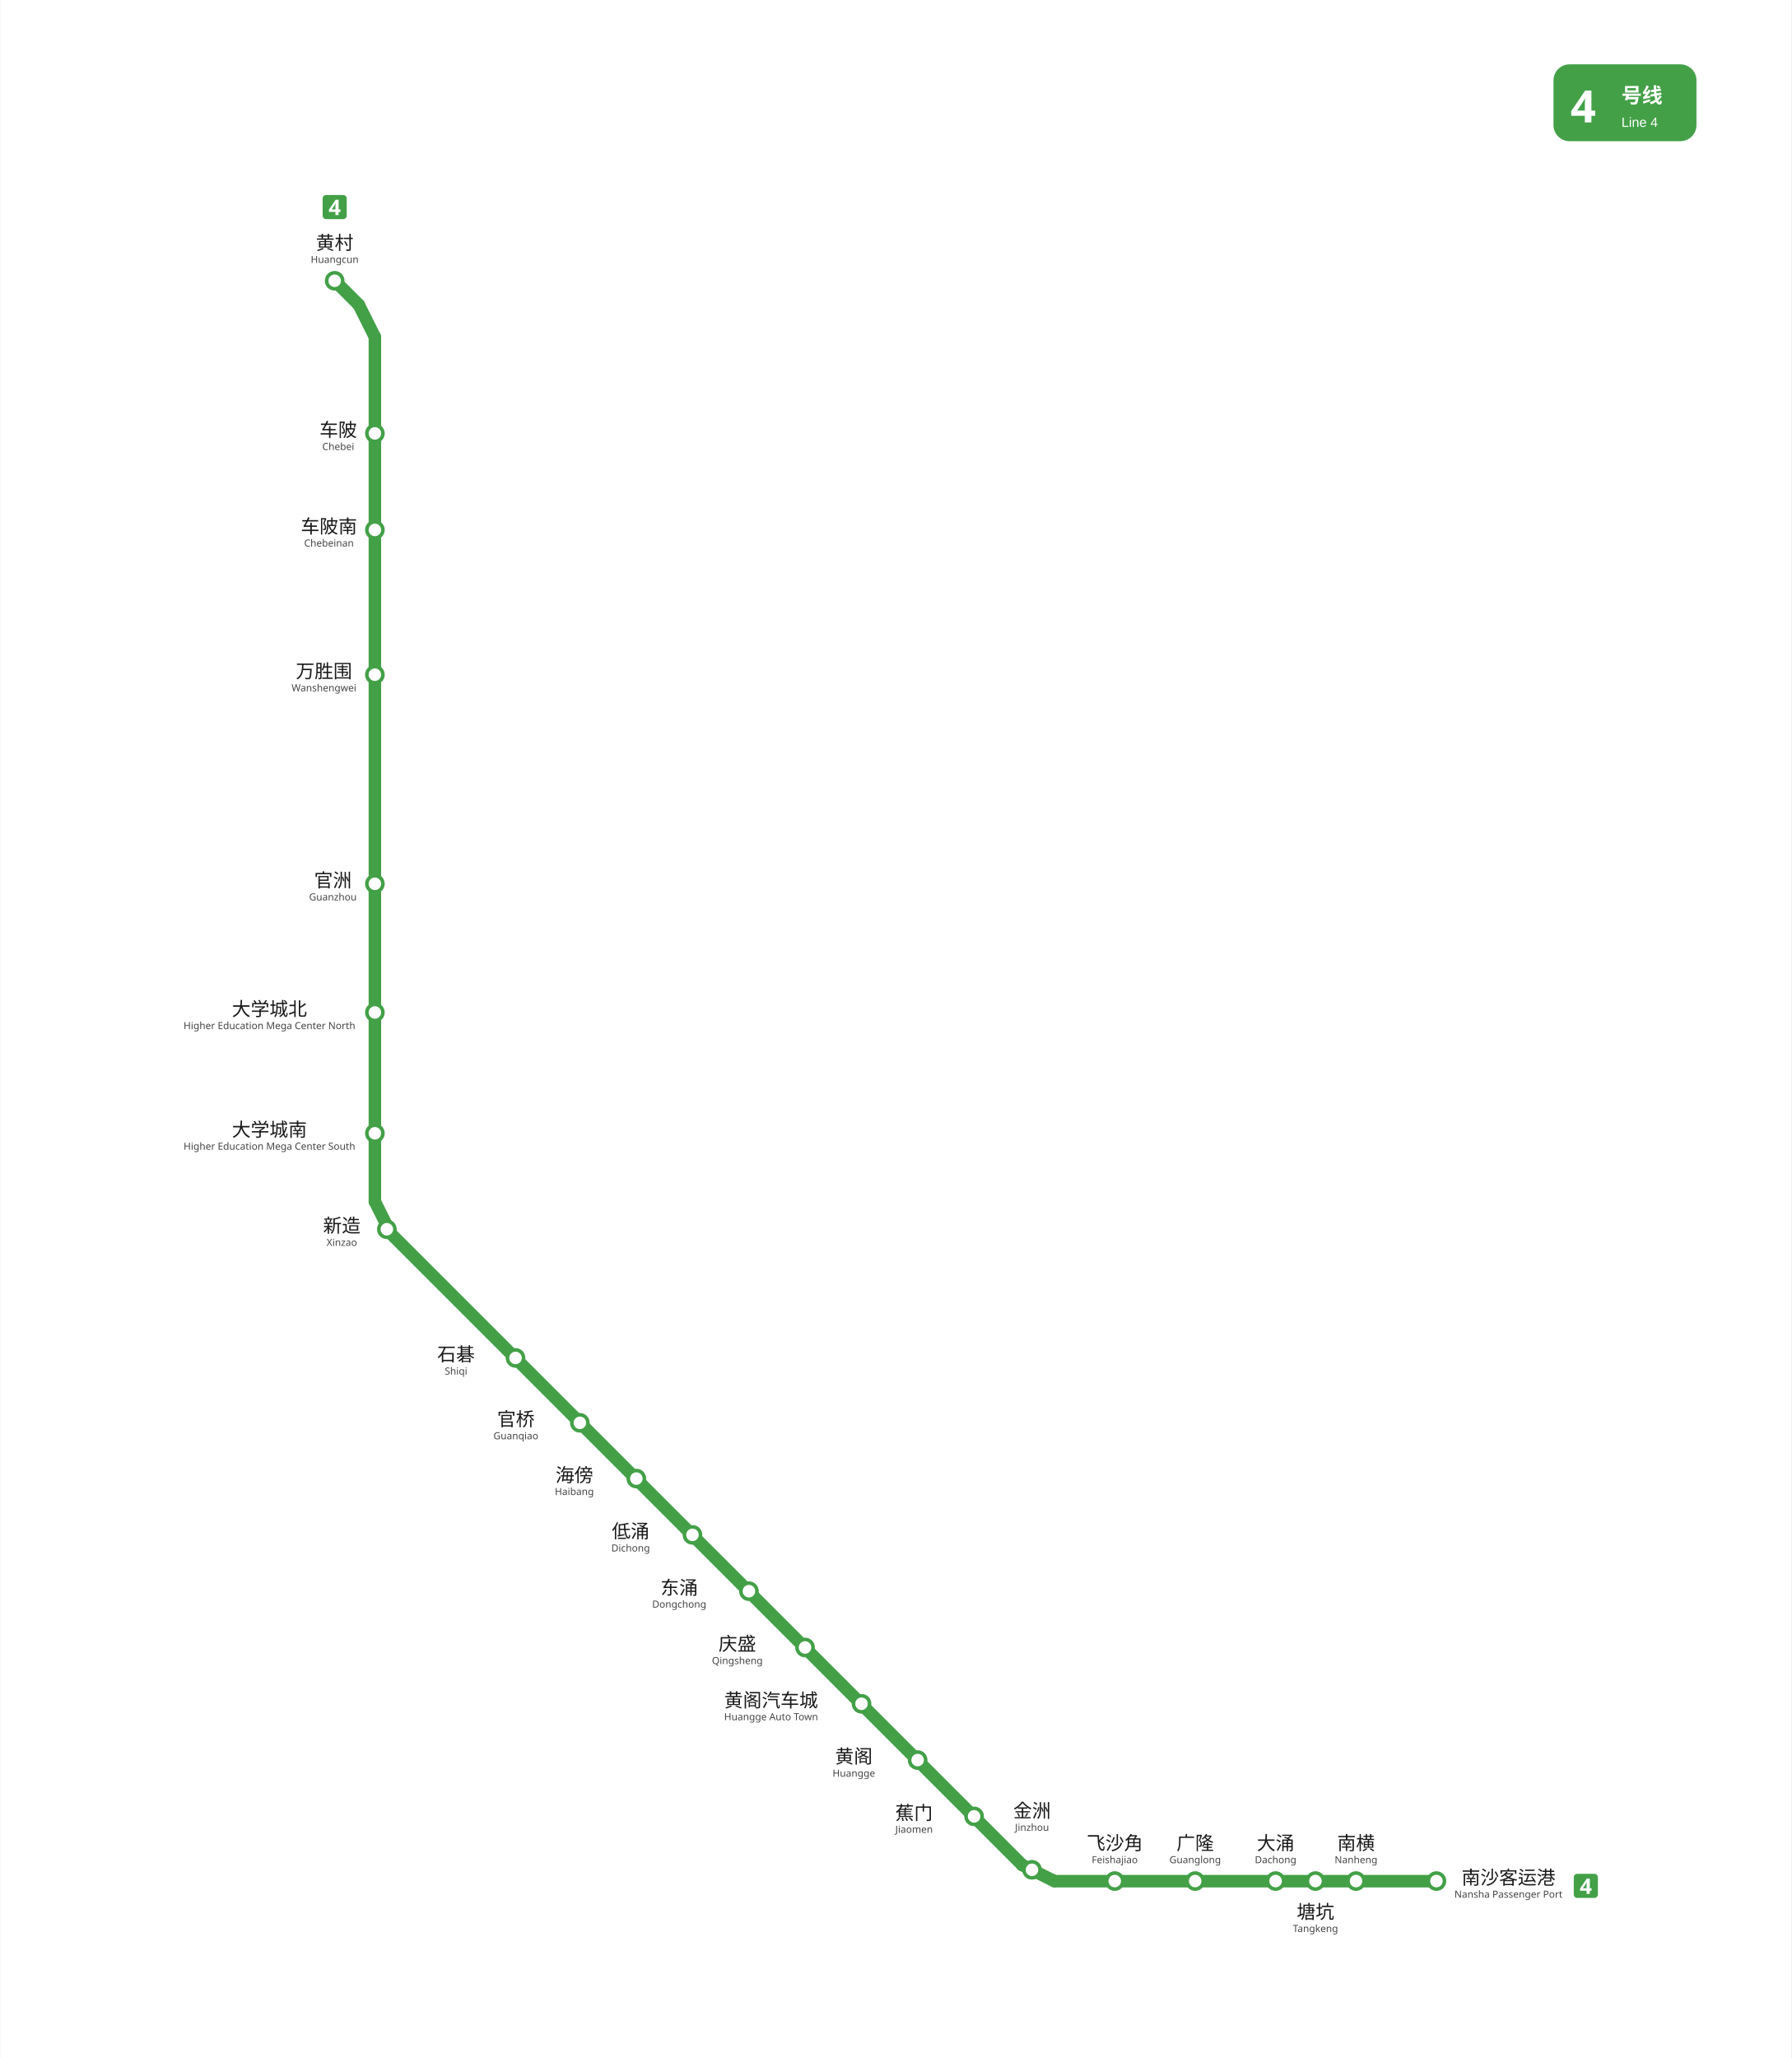
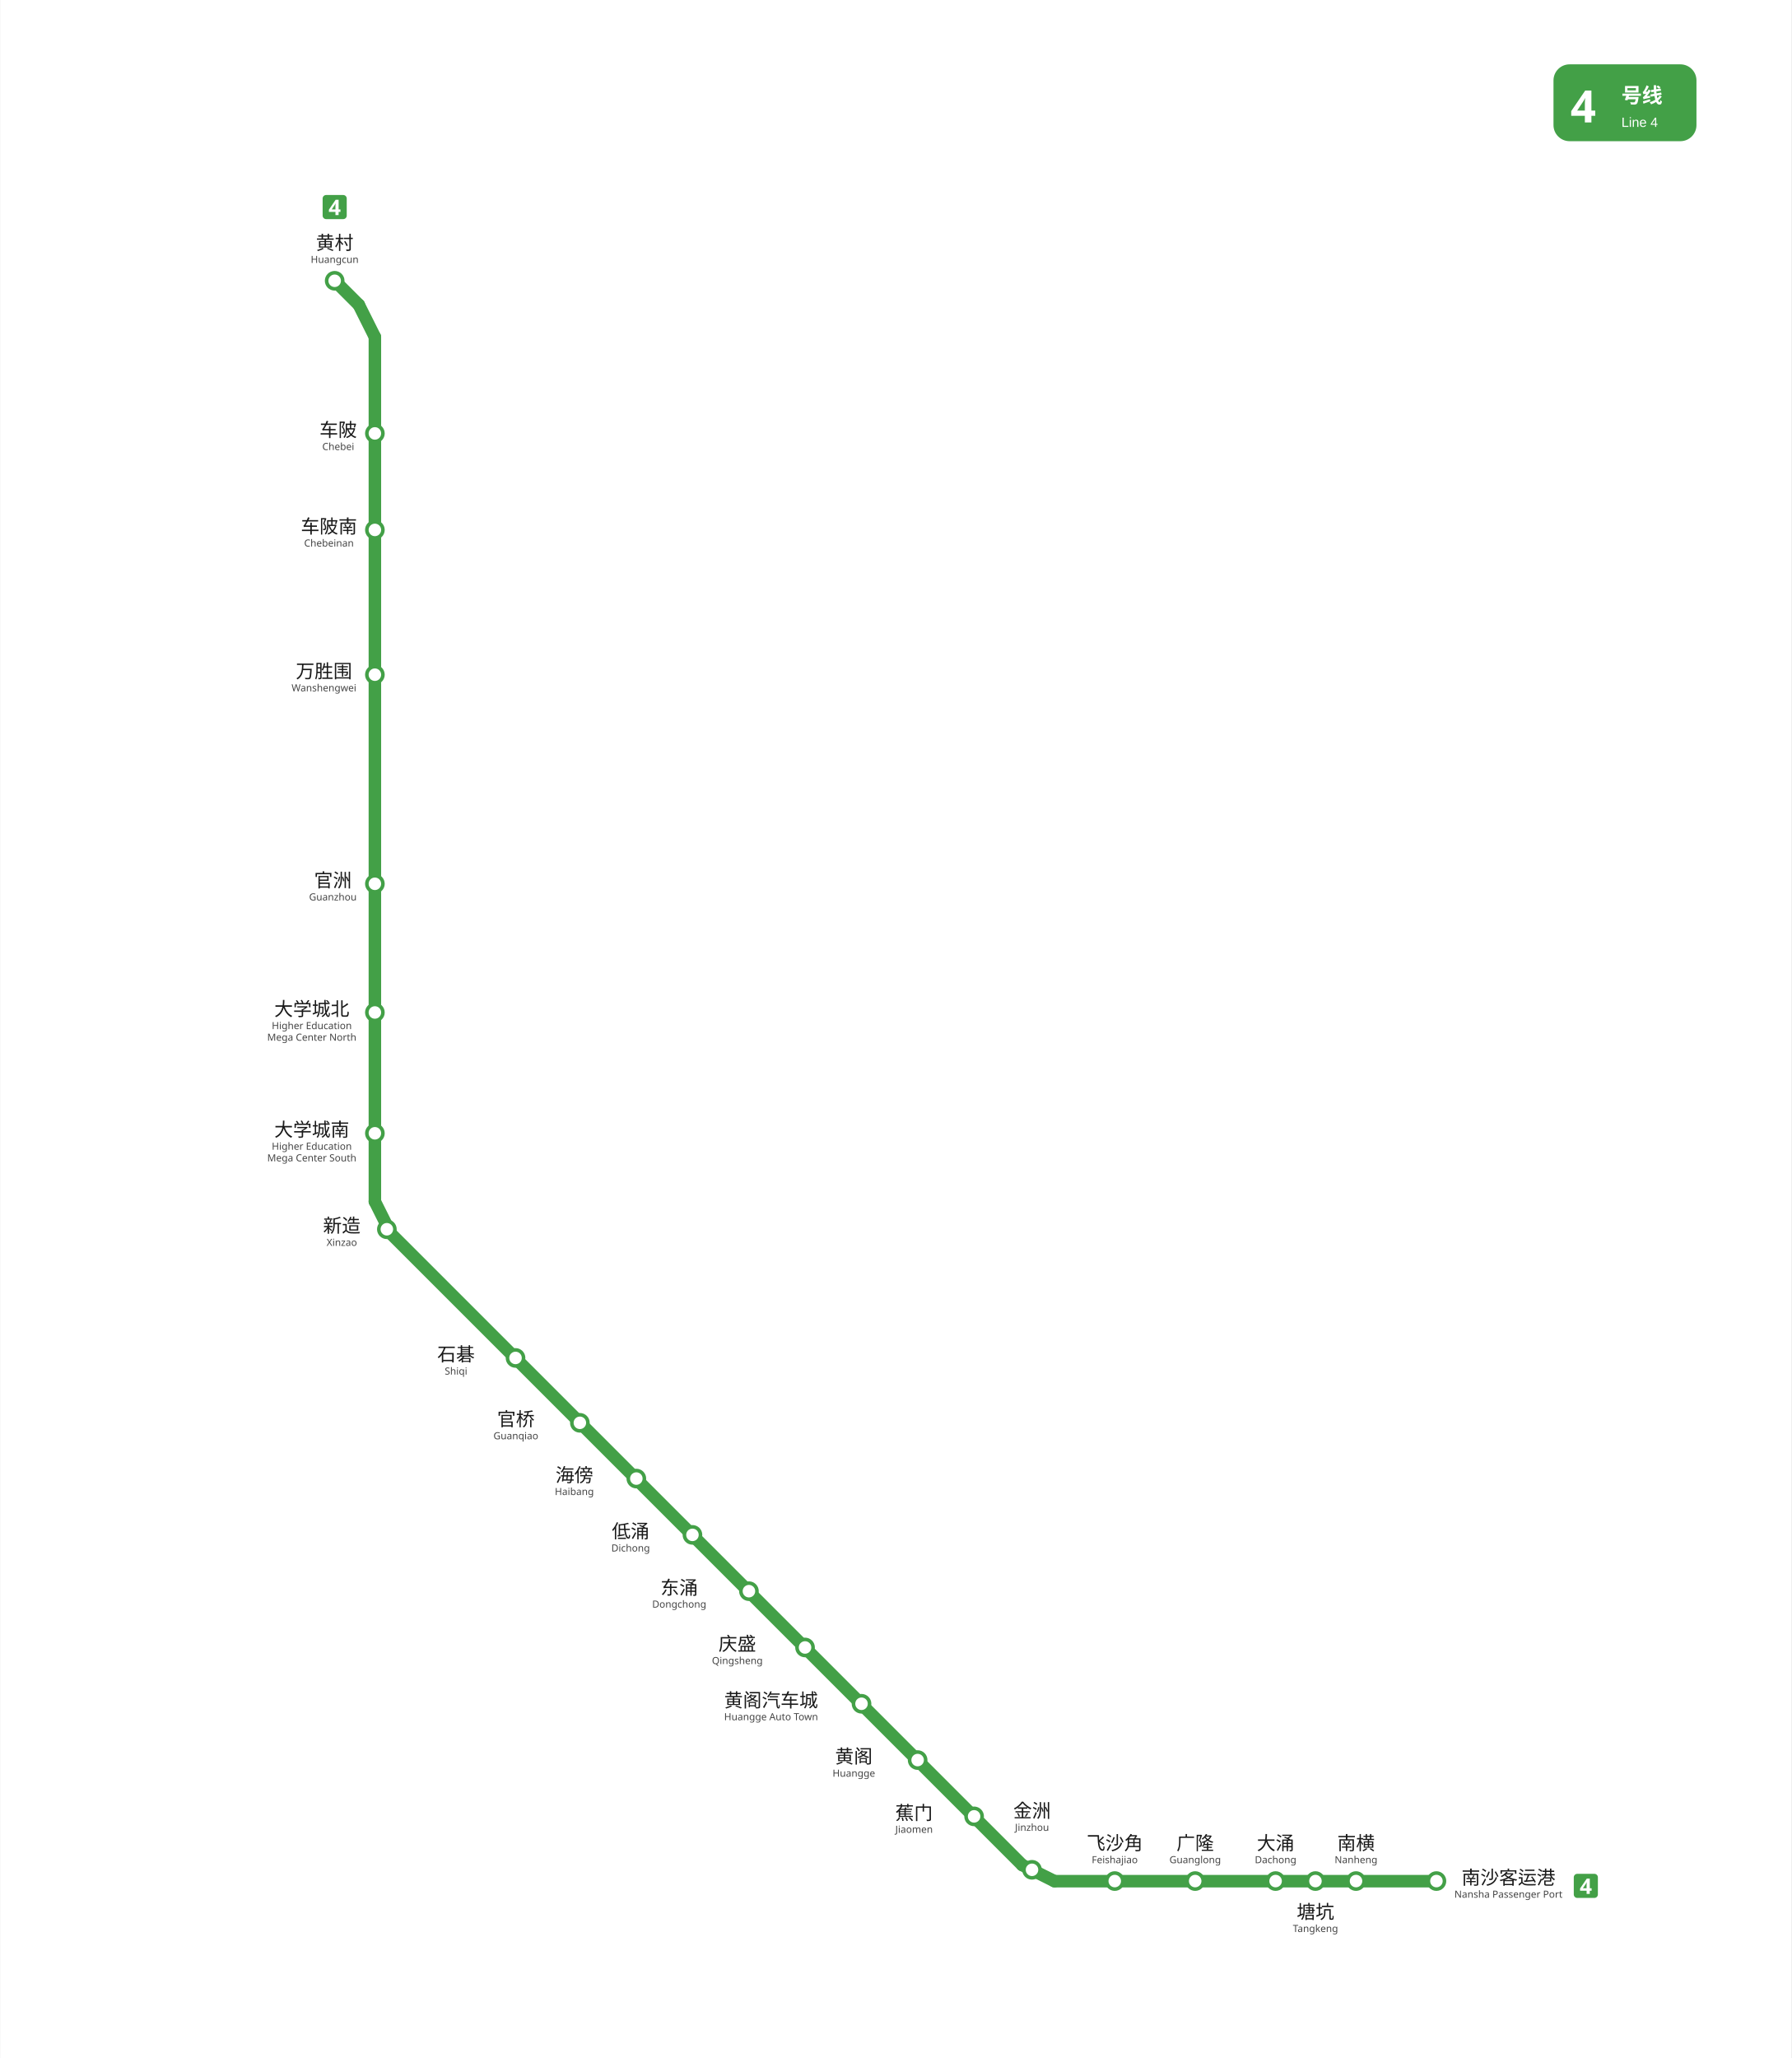
<svg xmlns="http://www.w3.org/2000/svg" viewBox="1774.9 767.7 1002.1 1151.5" data-pins="万胜围,东涌,低涌,南横,南沙客运港,塘坑,大学城北,大学城南,大涌,官桥,官洲,广隆,庆盛,新造,海傍,石碁,蕉门,车陂,车陂南,金洲,飞沙角,黄村,黄阁,黄阁汽车城" width="1002" height="1151">
  <rect x="1774.917" y="767.717" width="1002.083" height="1151.483" fill="#ffffff" />
  <g id="走廊">
    <line x1="1984.50" y1="956.25" x2="1984.50" y2="1440.00" style="fill:none;stroke:#43A047;stroke-width:7;stroke-linecap:round" />
    <line x1="1993.50" y1="1458.00" x2="2346.75" y2="1811.25" style="fill:none;stroke:#43A047;stroke-width:7;stroke-linecap:round" />
    <line x1="2364.75" y1="1820.25" x2="2578.50" y2="1820.25" style="fill:none;stroke:#43A047;stroke-width:7;stroke-linecap:round" />
    <line x1="1962.00" y1="924.75" x2="1975.50" y2="938.25" style="fill:none;stroke:#43A047;stroke-width:7;stroke-linecap:round" />
    <line x1="1984.50" y1="1440.00" x2="1993.50" y2="1458.00" style="fill:none;stroke:#43A047;stroke-width:7;stroke-linecap:round" />
    <line x1="2364.75" y1="1820.25" x2="2346.75" y2="1811.25" style="fill:none;stroke:#43A047;stroke-width:7;stroke-linecap:round" />
    <line x1="1984.50" y1="956.25" x2="1975.50" y2="938.25" style="fill:none;stroke:#43A047;stroke-width:7;stroke-linecap:round" />
  </g>
  <g id="站圆">
    <circle cx="1962.0" cy="924.8" r="4.5" data-nm="黄村" style="fill:#FFFFFF;stroke:#43A047;stroke-width:2" />
    <circle cx="1984.5" cy="1010.2" r="4.5" data-nm="车陂" style="fill:#FFFFFF;stroke:#43A047;stroke-width:2" />
    <circle cx="1984.5" cy="1064.2" r="4.5" data-nm="车陂南" style="fill:#FFFFFF;stroke:#43A047;stroke-width:2" />
    <circle cx="1984.5" cy="1145.2" r="4.5" data-nm="万胜围" style="fill:#FFFFFF;stroke:#43A047;stroke-width:2" />
    <circle cx="1984.5" cy="1262.2" r="4.5" data-nm="官洲" style="fill:#FFFFFF;stroke:#43A047;stroke-width:2" />
    <circle cx="1984.5" cy="1334.2" r="4.5" data-nm="大学城北" style="fill:#FFFFFF;stroke:#43A047;stroke-width:2" />
    <circle cx="1984.5" cy="1401.8" r="4.5" data-nm="大学城南" style="fill:#FFFFFF;stroke:#43A047;stroke-width:2" />
    <circle cx="1991.2" cy="1455.5" r="4.5" data-nm="新造" style="fill:#FFFFFF;stroke:#43A047;stroke-width:2" />
    <circle cx="2063.2" cy="1527.5" r="4.5" data-nm="石碁" style="fill:#FFFFFF;stroke:#43A047;stroke-width:2" />
    <circle cx="2099.2" cy="1563.8" r="4.5" data-nm="官桥" style="fill:#FFFFFF;stroke:#43A047;stroke-width:2" />
    <circle cx="2130.8" cy="1595.0" r="4.5" data-nm="海傍" style="fill:#FFFFFF;stroke:#43A047;stroke-width:2" />
    <circle cx="2162.2" cy="1626.5" r="4.5" data-nm="低涌" style="fill:#FFFFFF;stroke:#43A047;stroke-width:2" />
    <circle cx="2193.8" cy="1658.0" r="4.5" data-nm="东涌" style="fill:#FFFFFF;stroke:#43A047;stroke-width:2" />
    <circle cx="2225.2" cy="1689.5" r="4.5" data-nm="庆盛" style="fill:#FFFFFF;stroke:#43A047;stroke-width:2" />
    <circle cx="2256.8" cy="1721.0" r="4.5" data-nm="黄阁汽车城" style="fill:#FFFFFF;stroke:#43A047;stroke-width:2" />
    <circle cx="2288.2" cy="1752.5" r="4.5" data-nm="黄阁" style="fill:#FFFFFF;stroke:#43A047;stroke-width:2" />
    <circle cx="2319.8" cy="1784.0" r="4.5" data-nm="蕉门" style="fill:#FFFFFF;stroke:#43A047;stroke-width:2" />
    <circle cx="2352.2" cy="1813.9" r="4.5" data-nm="金洲" style="fill:#FFFFFF;stroke:#43A047;stroke-width:2" />
    <circle cx="2398.5" cy="1820.2" r="4.5" data-nm="飞沙角" style="fill:#FFFFFF;stroke:#43A047;stroke-width:2" />
    <circle cx="2443.5" cy="1820.2" r="4.5" data-nm="广隆" style="fill:#FFFFFF;stroke:#43A047;stroke-width:2" />
    <circle cx="2488.5" cy="1820.2" r="4.5" data-nm="大涌" style="fill:#FFFFFF;stroke:#43A047;stroke-width:2" />
    <circle cx="2510.8" cy="1820.2" r="4.5" data-nm="塘坑" style="fill:#FFFFFF;stroke:#43A047;stroke-width:2" />
    <circle cx="2533.5" cy="1820.2" r="4.5" data-nm="南横" style="fill:#FFFFFF;stroke:#43A047;stroke-width:2" />
    <circle cx="2578.5" cy="1820.2" r="4.5" data-nm="南沙客运港" style="fill:#FFFFFF;stroke:#43A047;stroke-width:2" />
  </g>
  <g id="线路徽标">
    <g data-badge="header" transform="translate(2644 803.7)" data-ink="#FFFFFF" data-box="2644.0,803.7,2724.0,846.7" data-chip="2644.0,803.7,2724.0,846.7">
      <rect x="0" y="0" width="80.0" height="43.0" rx="9.0" fill="#43A047" />
      <text x="9.5" y="32.5" font-family="'Microsoft YaHei', sans-serif" font-size="25" font-weight="bold" fill="#FFFFFF">4</text>
      <text x="38.0" y="21.5" font-family="'Microsoft YaHei', sans-serif" font-size="11.5" font-weight="600" fill="#FFFFFF">号线</text>
      <text x="38.0" y="35.0" font-family="Arial, sans-serif" font-size="7.5" fill="#FFFFFF">Line 4</text>
    </g>
    <g data-badge="chip" transform="translate(1955.26 876.81)" data-box="1955.3,876.8,1968.7,890.3">
      <path d="M11.54 13.49h-9.59c-1.07 0 -1.95 -0.88 -1.95 -1.95v-9.59c0 -1.07 0.88 -1.95 1.95 -1.95h9.59c1.07 0 1.95 0.88 1.95 1.95v9.59C13.49 12.61 12.61 13.49 11.54 13.49z" fill="#43A047" />
      <path d="M9.97 9.46h-1.03v1.78h-1.76v-1.78h-3.66v-1.26l3.76 -5.53h1.67v5.39h1.03V9.46zM7.17 8.06v-1.45c0 -0.18 0 -0.41 0.01 -0.67c0.01 -0.26 0.02 -0.51 0.03 -0.74c0.01 -0.23 0.02 -0.38 0.03 -0.45h-0.05c-0.07 0.16 -0.15 0.32 -0.23 0.47c-0.08 0.15 -0.18 0.31 -0.28 0.47l-1.57 2.38H7.17z" fill="#FFFFFF" />
    </g>
    <g data-badge="chip" transform="translate(2655.35 1816.15)" data-box="2655.4,1816.2,2668.8,1829.6">
      <path d="M11.54 13.49h-9.59c-1.07 0 -1.95 -0.88 -1.95 -1.95v-9.59c0 -1.07 0.88 -1.95 1.95 -1.95h9.59c1.07 0 1.95 0.88 1.95 1.95v9.59C13.49 12.61 12.61 13.49 11.54 13.49z" fill="#43A047" />
      <path d="M9.97 9.46h-1.03v1.78h-1.76v-1.78h-3.66v-1.26l3.76 -5.53h1.67v5.39h1.03V9.46zM7.17 8.06v-1.45c0 -0.18 0 -0.41 0.01 -0.67c0.01 -0.26 0.02 -0.51 0.03 -0.74c0.01 -0.23 0.02 -0.38 0.03 -0.45h-0.05c-0.07 0.16 -0.15 0.32 -0.23 0.47c-0.08 0.15 -0.18 0.31 -0.28 0.47l-1.57 2.38H7.17z" fill="#FFFFFF" />
    </g>
  </g>
  <g id="站名标注" font-family="'Microsoft YaHei', 'PingFang SC', sans-serif">
    <text x="1962.0" y="907.3" text-anchor="middle" font-size="10.5" font-weight="500" fill="#1a1a1a">黄村</text>
    <text x="1962.0" y="914.8" text-anchor="middle" font-size="5.5" fill="#444444">Huangcun</text>
    <text x="1964.0" y="1012.0" text-anchor="middle" font-size="10.5" font-weight="500" fill="#1a1a1a">车陂</text>
    <text x="1964.0" y="1019.5" text-anchor="middle" font-size="5.5" fill="#444444">Chebei</text>
    <text x="1958.8" y="1066.0" text-anchor="middle" font-size="10.5" font-weight="500" fill="#1a1a1a">车陂南</text>
    <text x="1958.8" y="1073.5" text-anchor="middle" font-size="5.5" fill="#444444">Chebeinan</text>
    <text x="1956.0" y="1147.0" text-anchor="middle" font-size="10.5" font-weight="500" fill="#1a1a1a">万胜围</text>
    <text x="1956.0" y="1154.5" text-anchor="middle" font-size="5.5" fill="#444444">Wanshengwei</text>
    <text x="1961.0" y="1264.0" text-anchor="middle" font-size="10.5" font-weight="500" fill="#1a1a1a">官洲</text>
    <text x="1961.0" y="1271.5" text-anchor="middle" font-size="5.5" fill="#444444">Guanzhou</text>
-     <text x="1925.5" y="1336.0" text-anchor="middle" font-size="10.5" font-weight="500" fill="#1a1a1a">大学城北</text>
-     <text x="1925.5" y="1343.5" text-anchor="middle" font-size="5.5" fill="#444444">Higher Education Mega Center North</text>
-     <text x="1925.5" y="1403.5" text-anchor="middle" font-size="10.5" font-weight="500" fill="#1a1a1a">大学城南</text>
-     <text x="1925.5" y="1411.0" text-anchor="middle" font-size="5.5" fill="#444444">Higher Education Mega Center South</text>
+     <text x="1949.2" y="1336.0" text-anchor="middle" font-size="10.5" font-weight="500" fill="#1a1a1a">大学城北</text>
+     <text x="1949.2" y="1343.5" text-anchor="middle" font-size="5.5" fill="#444444">Higher Education</text>
+     <text x="1949.2" y="1350.0" text-anchor="middle" font-size="5.5" fill="#444444">Mega Center North</text>
+     <text x="1949.2" y="1403.5" text-anchor="middle" font-size="10.5" font-weight="500" fill="#1a1a1a">大学城南</text>
+     <text x="1949.2" y="1411.0" text-anchor="middle" font-size="5.5" fill="#444444">Higher Education</text>
+     <text x="1949.2" y="1417.5" text-anchor="middle" font-size="5.5" fill="#444444">Mega Center South</text>
    <text x="1966.0" y="1457.2" text-anchor="middle" font-size="10.5" font-weight="500" fill="#1a1a1a">新造</text>
    <text x="1966.0" y="1464.8" text-anchor="middle" font-size="5.5" fill="#444444">Xinzao</text>
    <text x="2029.9" y="1529.2" text-anchor="middle" font-size="10.5" font-weight="500" fill="#1a1a1a">石碁</text>
    <text x="2029.9" y="1536.8" text-anchor="middle" font-size="5.5" fill="#444444">Shiqi</text>
    <text x="2063.4" y="1565.5" text-anchor="middle" font-size="10.5" font-weight="500" fill="#1a1a1a">官桥</text>
    <text x="2063.4" y="1573.0" text-anchor="middle" font-size="5.5" fill="#444444">Guanqiao</text>
    <text x="2096.1" y="1596.8" text-anchor="middle" font-size="10.5" font-weight="500" fill="#1a1a1a">海傍</text>
    <text x="2096.1" y="1604.2" text-anchor="middle" font-size="5.5" fill="#444444">Haibang</text>
    <text x="2127.6" y="1628.2" text-anchor="middle" font-size="10.5" font-weight="500" fill="#1a1a1a">低涌</text>
    <text x="2127.6" y="1635.8" text-anchor="middle" font-size="5.5" fill="#444444">Dichong</text>
    <text x="2154.8" y="1659.8" text-anchor="middle" font-size="10.5" font-weight="500" fill="#1a1a1a">东涌</text>
    <text x="2154.8" y="1667.2" text-anchor="middle" font-size="5.5" fill="#444444">Dongchong</text>
    <text x="2187.3" y="1691.2" text-anchor="middle" font-size="10.5" font-weight="500" fill="#1a1a1a">庆盛</text>
    <text x="2187.3" y="1698.8" text-anchor="middle" font-size="5.5" fill="#444444">Qingsheng</text>
    <text x="2206.2" y="1722.8" text-anchor="middle" font-size="10.5" font-weight="500" fill="#1a1a1a">黄阁汽车城</text>
    <text x="2206.2" y="1730.2" text-anchor="middle" font-size="5.5" fill="#444444">Huangge Auto Town</text>
    <text x="2252.5" y="1754.2" text-anchor="middle" font-size="10.5" font-weight="500" fill="#1a1a1a">黄阁</text>
    <text x="2252.5" y="1761.8" text-anchor="middle" font-size="5.5" fill="#444444">Huangge</text>
    <text x="2286.2" y="1785.8" text-anchor="middle" font-size="10.5" font-weight="500" fill="#1a1a1a">蕉门</text>
    <text x="2286.2" y="1793.2" text-anchor="middle" font-size="5.5" fill="#444444">Jiaomen</text>
    <text x="2398.5" y="1802.7" text-anchor="middle" font-size="10.5" font-weight="500" fill="#1a1a1a">飞沙角</text>
    <text x="2398.5" y="1810.2" text-anchor="middle" font-size="5.5" fill="#444444">Feishajiao</text>
    <text x="2443.5" y="1802.7" text-anchor="middle" font-size="10.5" font-weight="500" fill="#1a1a1a">广隆</text>
    <text x="2443.5" y="1810.2" text-anchor="middle" font-size="5.5" fill="#444444">Guanglong</text>
    <text x="2488.5" y="1802.7" text-anchor="middle" font-size="10.5" font-weight="500" fill="#1a1a1a">大涌</text>
    <text x="2488.5" y="1810.2" text-anchor="middle" font-size="5.5" fill="#444444">Dachong</text>
    <text x="2510.8" y="1841.2" text-anchor="middle" font-size="10.5" font-weight="500" fill="#1a1a1a">塘坑</text>
    <text x="2510.8" y="1848.7" text-anchor="middle" font-size="5.5" fill="#444444">Tangkeng</text>
    <text x="2533.5" y="1802.7" text-anchor="middle" font-size="10.5" font-weight="500" fill="#1a1a1a">南横</text>
    <text x="2533.5" y="1810.2" text-anchor="middle" font-size="5.5" fill="#444444">Nanheng</text>
    <text x="2618.8" y="1822.0" text-anchor="middle" font-size="10.5" font-weight="500" fill="#1a1a1a">南沙客运港</text>
    <text x="2618.8" y="1829.5" text-anchor="middle" font-size="5.5" fill="#444444">Nansha Passenger Port</text>
    <text x="2352.2" y="1784.6" text-anchor="middle" font-size="10.5" font-weight="500" fill="#1a1a1a">金洲</text>
    <text x="2352.2" y="1792.1" text-anchor="middle" font-size="5.5" fill="#444444">Jinzhou</text>
  </g>
</svg>
